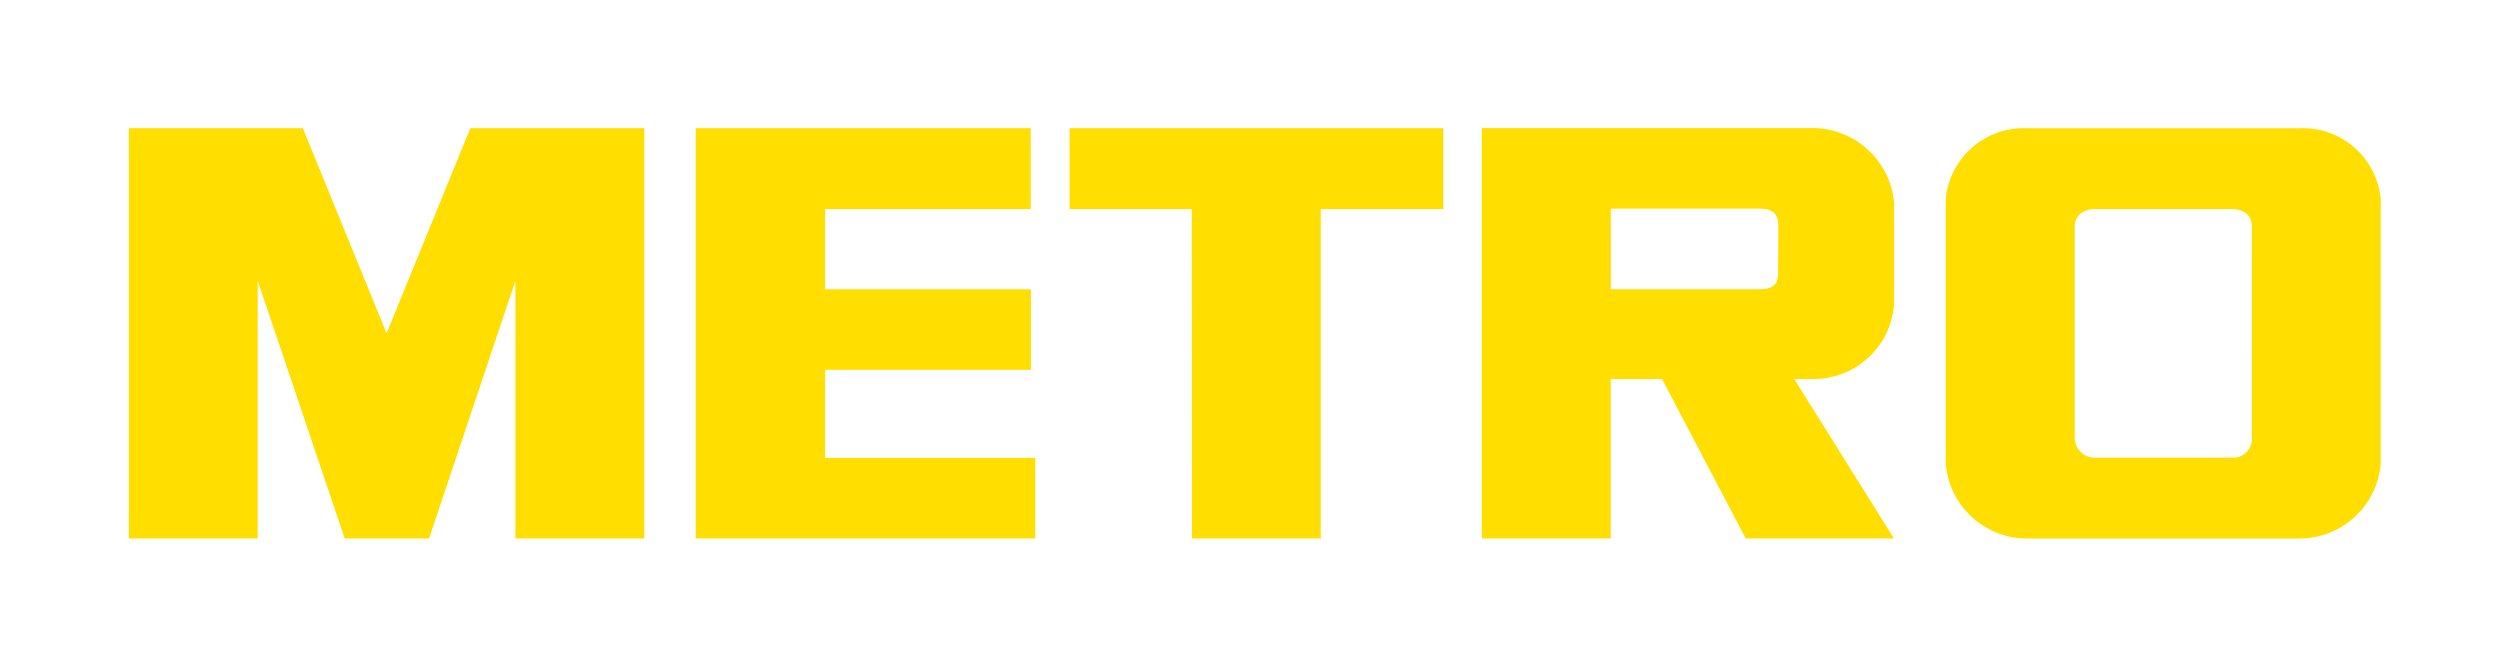
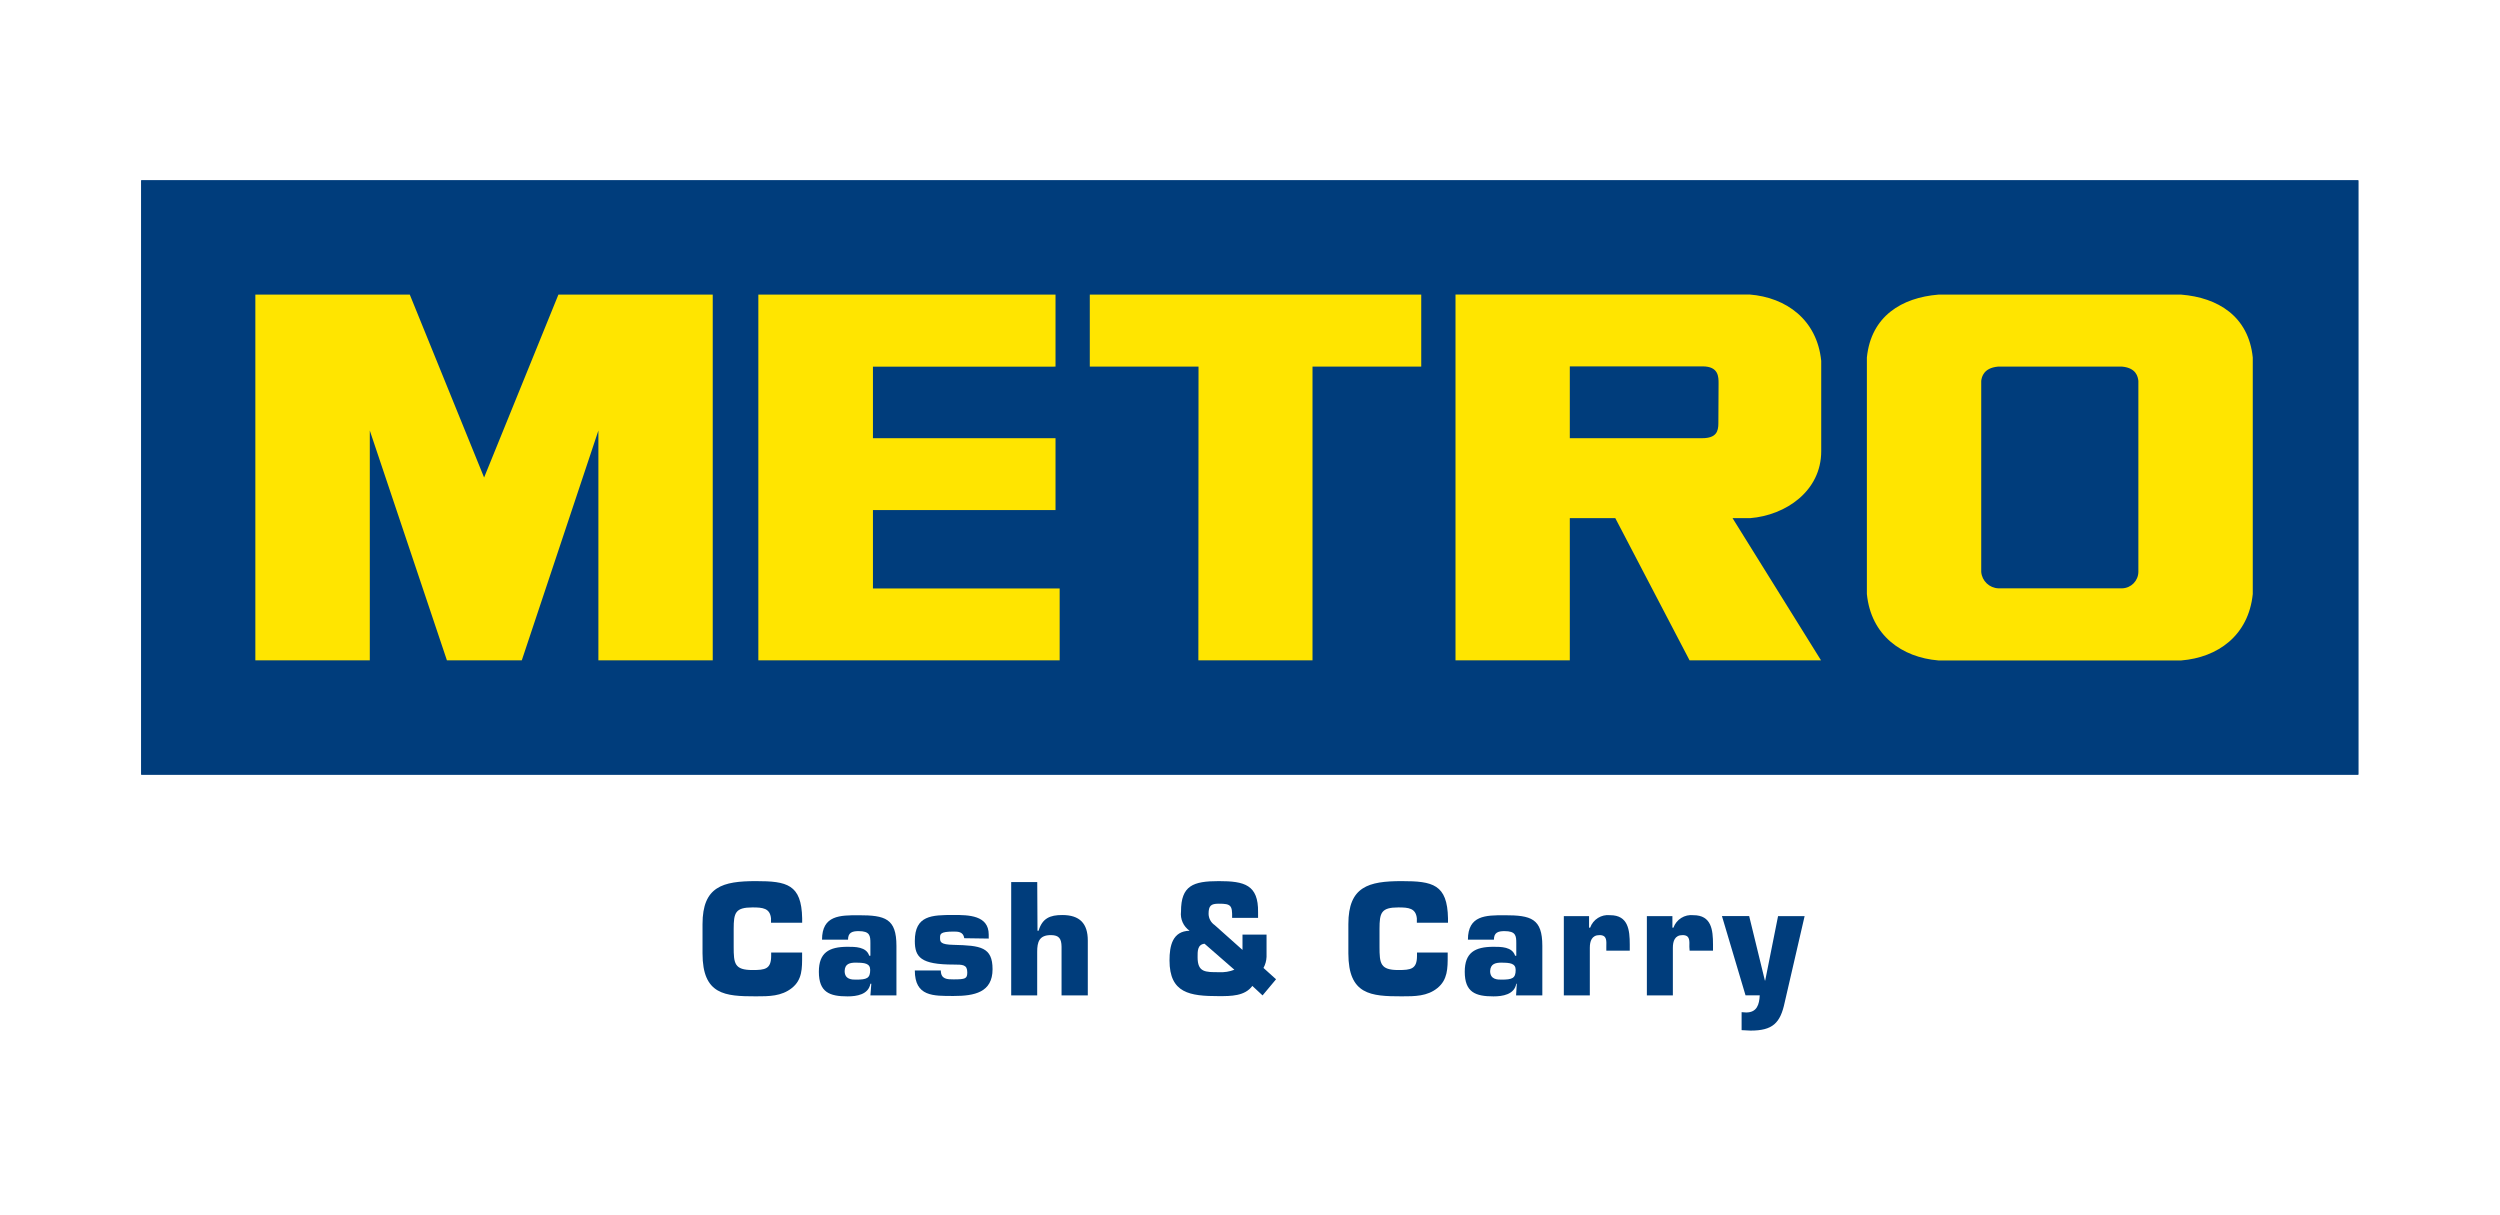
- <svg xmlns="http://www.w3.org/2000/svg" id="Сгруппировать_25689" data-name="Сгруппировать 25689" width="90" height="24" viewBox="0 0 90 24">
+ <svg xmlns="http://www.w3.org/2000/svg" viewBox="0 0 489.52 237.77">
  <defs>
-     <clipPath id="clip-path">
-       <rect id="Прямоугольник_1359" data-name="Прямоугольник 1359" width="90" height="24" fill="none" />
-     </clipPath>
+     <style>.cls-1{fill:none;}.cls-2,.cls-3{fill:#003d7c;}.cls-3,.cls-4{fill-rule:evenodd;}.cls-4{fill:#ffe500;}</style>
  </defs>
-   <g id="Сгруппировать_25688" data-name="Сгруппировать 25688" clip-path="url(#clip-path)">
-     <path id="Контур_14116" data-name="Контур 14116" d="M118.922,53.656a.677.677,0,0,1-.656.66h-5.024a.725.725,0,0,1-.7-.66V45.939c.021-.166.1-.52.673-.577h5.052c.572.057.633.411.654.577Zm1.74-11.2H110.8a2.815,2.815,0,0,0-2.9,2.538v9.554a2.935,2.935,0,0,0,2.9,2.677h9.858a2.935,2.935,0,0,0,2.9-2.677V44.993a2.815,2.815,0,0,0-2.9-2.538m-39.9,2.908H76.358V42.455H89.812v2.908H85.4V57.224H80.765Zm-5.8,0V42.455H62.9V57.224l12.222,0,0-2.9H67.555V51.153h7.41v-2.9h-7.41v-2.89Zm26.907,2.289c0,.32-.08.6-.656.6H95.842v-2.9h5.381c.655,0,.65.426.65.692Zm1.285,3.831a2.9,2.9,0,0,0,2.89-2.7V45.132a2.951,2.951,0,0,0-2.911-2.682H91.2V57.224h4.639V51.482h1.846l3.015,5.742h5.335l-3.591-5.742ZM53.3,57.224l3.108-9.277v9.277h4.639V42.455H54.786L51.77,49.839l-3.015-7.385H42.492V57.224h4.639V47.947l3.131,9.277Z" transform="translate(-37.853 -37.839)" fill="#ffde00" fill-rule="evenodd" />
+   <g id="Слой_2" data-name="Слой 2">
+     <g id="Layer_1" data-name="Layer 1">
+       <polyline class="cls-1" points="489.52 237.77 489.52 0 0 0 0 237.77" />
+       <rect class="cls-2" x="27.65" y="35.31" width="434.13" height="116.37" />
+       <path class="cls-3" d="M102.17,129.3l15-45v45h22.39V57.69H109.34L94.79,93.5,80.24,57.69H50V129.3H72.41v-45l15.1,45m255.16-27.84c7-.56,13.94-5.31,13.94-13.11V70.67c-.81-8.07-6.86-12.43-14-13H285V129.3h22.38V101.46h8.91l14.54,27.84h25.74l-17.32-27.84Zm-6.2-18.57c0,1.55-.38,2.91-3.16,2.91H307.38V71.74h26c3.16,0,3.13,2.06,3.13,3.36ZM206.68,71.79V57.69H148.49V129.3l59,0,0-14.08H170.93V99.87h35.75V85.8H170.93v-14Zm28,0H213.39V57.69h64.9v14.1H257V129.3H234.65Zm192.46-14.1H379.55c-7.14.58-13.18,4.2-14,12.31v46.32c.81,8.11,6.85,12.4,14,13h47.56c7.14-.58,13.17-4.87,14-13V70C440.28,61.89,434.25,58.27,427.11,57.69ZM418.71,112a3.27,3.27,0,0,1-3.16,3.2H391.31a3.51,3.51,0,0,1-3.37-3.2V74.58c.1-.8.49-2.52,3.24-2.79h24.38c2.76.27,3.05,2,3.15,2.79Z" />
+       <rect class="cls-2" x="27.65" y="35.31" width="434.13" height="116.37" />
+       <path class="cls-4" d="M102.17,129.3l15-45v45h22.39V57.69H109.34L94.79,93.5,80.24,57.69H50V129.3H72.41v-45l15.1,45m255.16-27.84c7-.56,13.94-5.31,13.94-13.11V70.67c-.81-8.07-6.86-12.43-14-13H285V129.3h22.38V101.46h8.91l14.54,27.84h25.74l-17.32-27.84Zm-6.2-18.57c0,1.55-.38,2.91-3.16,2.91H307.38V71.74h26c3.16,0,3.13,2.06,3.13,3.36ZM206.68,71.79V57.69H148.49V129.3l59,0,0-14.08H170.93V99.87h35.75V85.8H170.93v-14Zm28,0H213.39V57.69h64.9v14.1H257V129.3H234.65Zm192.46-14.1H379.55c-7.14.58-13.18,4.2-14,12.31v46.32c.81,8.11,6.85,12.4,14,13h47.56c7.14-.58,13.17-4.87,14-13V70C440.28,61.89,434.25,58.27,427.11,57.69ZM418.71,112a3.27,3.27,0,0,1-3.16,3.2H391.31a3.51,3.51,0,0,1-3.37-3.2V74.58c.1-.8.49-2.52,3.24-2.79h24.38c2.76.27,3.05,2,3.15,2.79Z" />
+       <path class="cls-2" d="M151,186.51v.65c0,2.6-1.19,2.78-3.64,2.78-3.56,0-3.7-1.27-3.7-4.58v-3.47c0-3.17.32-4.21,3.7-4.21,2,0,3.4.15,3.61,2.14v.86h6.1v-.86c-.12-6.67-3-7.29-9.06-7.29-6.51,0-10.45,1.07-10.45,8.41v5.74c0,8.12,4.41,8.41,10.45,8.41,2.57,0,5,0,7.05-1.63s2-3.87,2-6.3v-.65" />
+       <path class="cls-3" d="M170.43,194.91h5.1v-9.7c0-5.36-2.2-6-7.41-6-3.63,0-7.16,0-7.16,4.79h5.09c0-1.39.8-1.68,2.07-1.68,2.23,0,2.31.91,2.31,2.36v2.46h-.23c-.56-1.77-2.78-1.75-4.23-1.75-3.68,0-5.63,1.16-5.63,4.89,0,4,2.07,4.82,5.63,4.82,1.77,0,4.08-.35,4.46-2.48h.18m-3-4.12c1.66,0,2.78.12,2.78,1.42,0,1.63-.65,1.9-2.78,1.9-.77,0-2.22,0-2.22-1.69C165.43,188.7,166.41,188.49,167.65,188.49Z" />
+       <path class="cls-2" d="M193.6,183.78V183c0-3.81-4-3.84-6.86-3.84-4.32,0-7.61.08-7.61,5.09,0,3.17,1.15,4.62,7.61,4.62,1.77,0,2.66,0,2.66,1.53,0,1.22-.35,1.37-2.66,1.37-1.24,0-2.52,0-2.52-1.75h-5.09c0,5.12,3.58,5,7.61,5s7.61-.68,7.61-5.24c0-4.35-2.35-4.64-7.61-4.77-2.61-.05-2.67-.58-2.67-1.35s0-1.25,2.67-1.25c.8,0,1.89,0,2.07,1.3" />
+       <path class="cls-2" d="M203.1,172.71H198v22.2h5.09v-8.55c0-1.9.39-3.26,2.67-3.26,1.65,0,2.07.74,2.1,2.26v9.55H213V184.17c0-3.34-1.57-5-5-5-2.39,0-3.9.62-4.64,3.08h-.21" />
+       <path class="cls-3" d="M247.22,194.91l2.64-3.16-2.46-2.22a4.92,4.92,0,0,0,.6-2.17V183h-4.71V186l-5.45-4.86a2.71,2.71,0,0,1-1.19-2.19c0-1.6.45-2,2-2,1.21,0,1.86.08,2.22.47s.41,1.06.39,2.31h5.08V178.6c.07-5.35-2.66-6.07-7.69-6.07s-7.4.87-7.4,5.95a4,4,0,0,0,1.68,3.77c-3.37.06-3.93,3-3.93,5.8,0,6.45,4,7,9.65,7,2.43,0,5.09,0,6.57-2m-3.52-3.17a7,7,0,0,1-3,.48c-2.69,0-4.2.05-4.2-2.93,0-1.1-.07-2.49,1.36-2.64Z" />
+       <path class="cls-2" d="M277.46,186.51v.65c0,2.6-1.19,2.78-3.64,2.78-3.55,0-3.7-1.27-3.7-4.58v-3.47c0-3.17.32-4.21,3.7-4.21,2,0,3.4.15,3.61,2.14v.86h6.1v-.86c-.12-6.67-3-7.29-9.06-7.29-6.51,0-10.45,1.07-10.45,8.41v5.74c0,8.12,4.41,8.41,10.45,8.41,2.58,0,5,0,7-1.63s2-3.87,2-6.3v-.65" />
+       <path class="cls-3" d="M296.86,194.91H302v-9.7c0-5.36-2.2-6-7.41-6-3.64,0-7.16,0-7.16,4.79h5.09c0-1.39.8-1.68,2.07-1.68,2.23,0,2.31.91,2.31,2.36v2.46h-.23c-.57-1.77-2.78-1.75-4.23-1.75-3.68,0-5.63,1.16-5.63,4.89,0,4,2.07,4.82,5.63,4.82,1.77,0,4.08-.35,4.46-2.48H297m-3-4.12c1.66,0,2.78.12,2.78,1.42,0,1.63-.65,1.9-2.78,1.9-.77,0-2.22,0-2.22-1.69C291.86,188.7,292.84,188.49,294.08,188.49Z" />
+       <path class="cls-2" d="M314.53,186.15h4.59v-1.21c0-2.84-.3-5.74-3.85-5.74a3.71,3.71,0,0,0-3.91,2.45h-.21v-2.27h-4.94v15.53h5.09v-9.32c0-1.27.36-2.49,1.9-2.49s1.33,1.22,1.33,2.31" />
+       <path class="cls-2" d="M330.84,186.15h4.58v-1.21c0-2.84-.29-5.74-3.84-5.74a3.71,3.71,0,0,0-3.91,2.45h-.2v-2.27h-5v15.53h5.09v-9.32c0-1.27.36-2.49,1.9-2.49s1.33,1.22,1.33,2.31" />
+       <path class="cls-2" d="M353.36,179.38h-5.2L345.64,192h-.06l-3.08-12.63h-5.33l4.62,15.53h2.78c-.09,1.78-.53,3.35-2.66,3.35a8.67,8.67,0,0,1-.89-.06v3.52c.59,0,1.16.09,1.75.09,4.32,0,5.83-1.45,6.69-5.53" />
+     </g>
  </g>
</svg>
